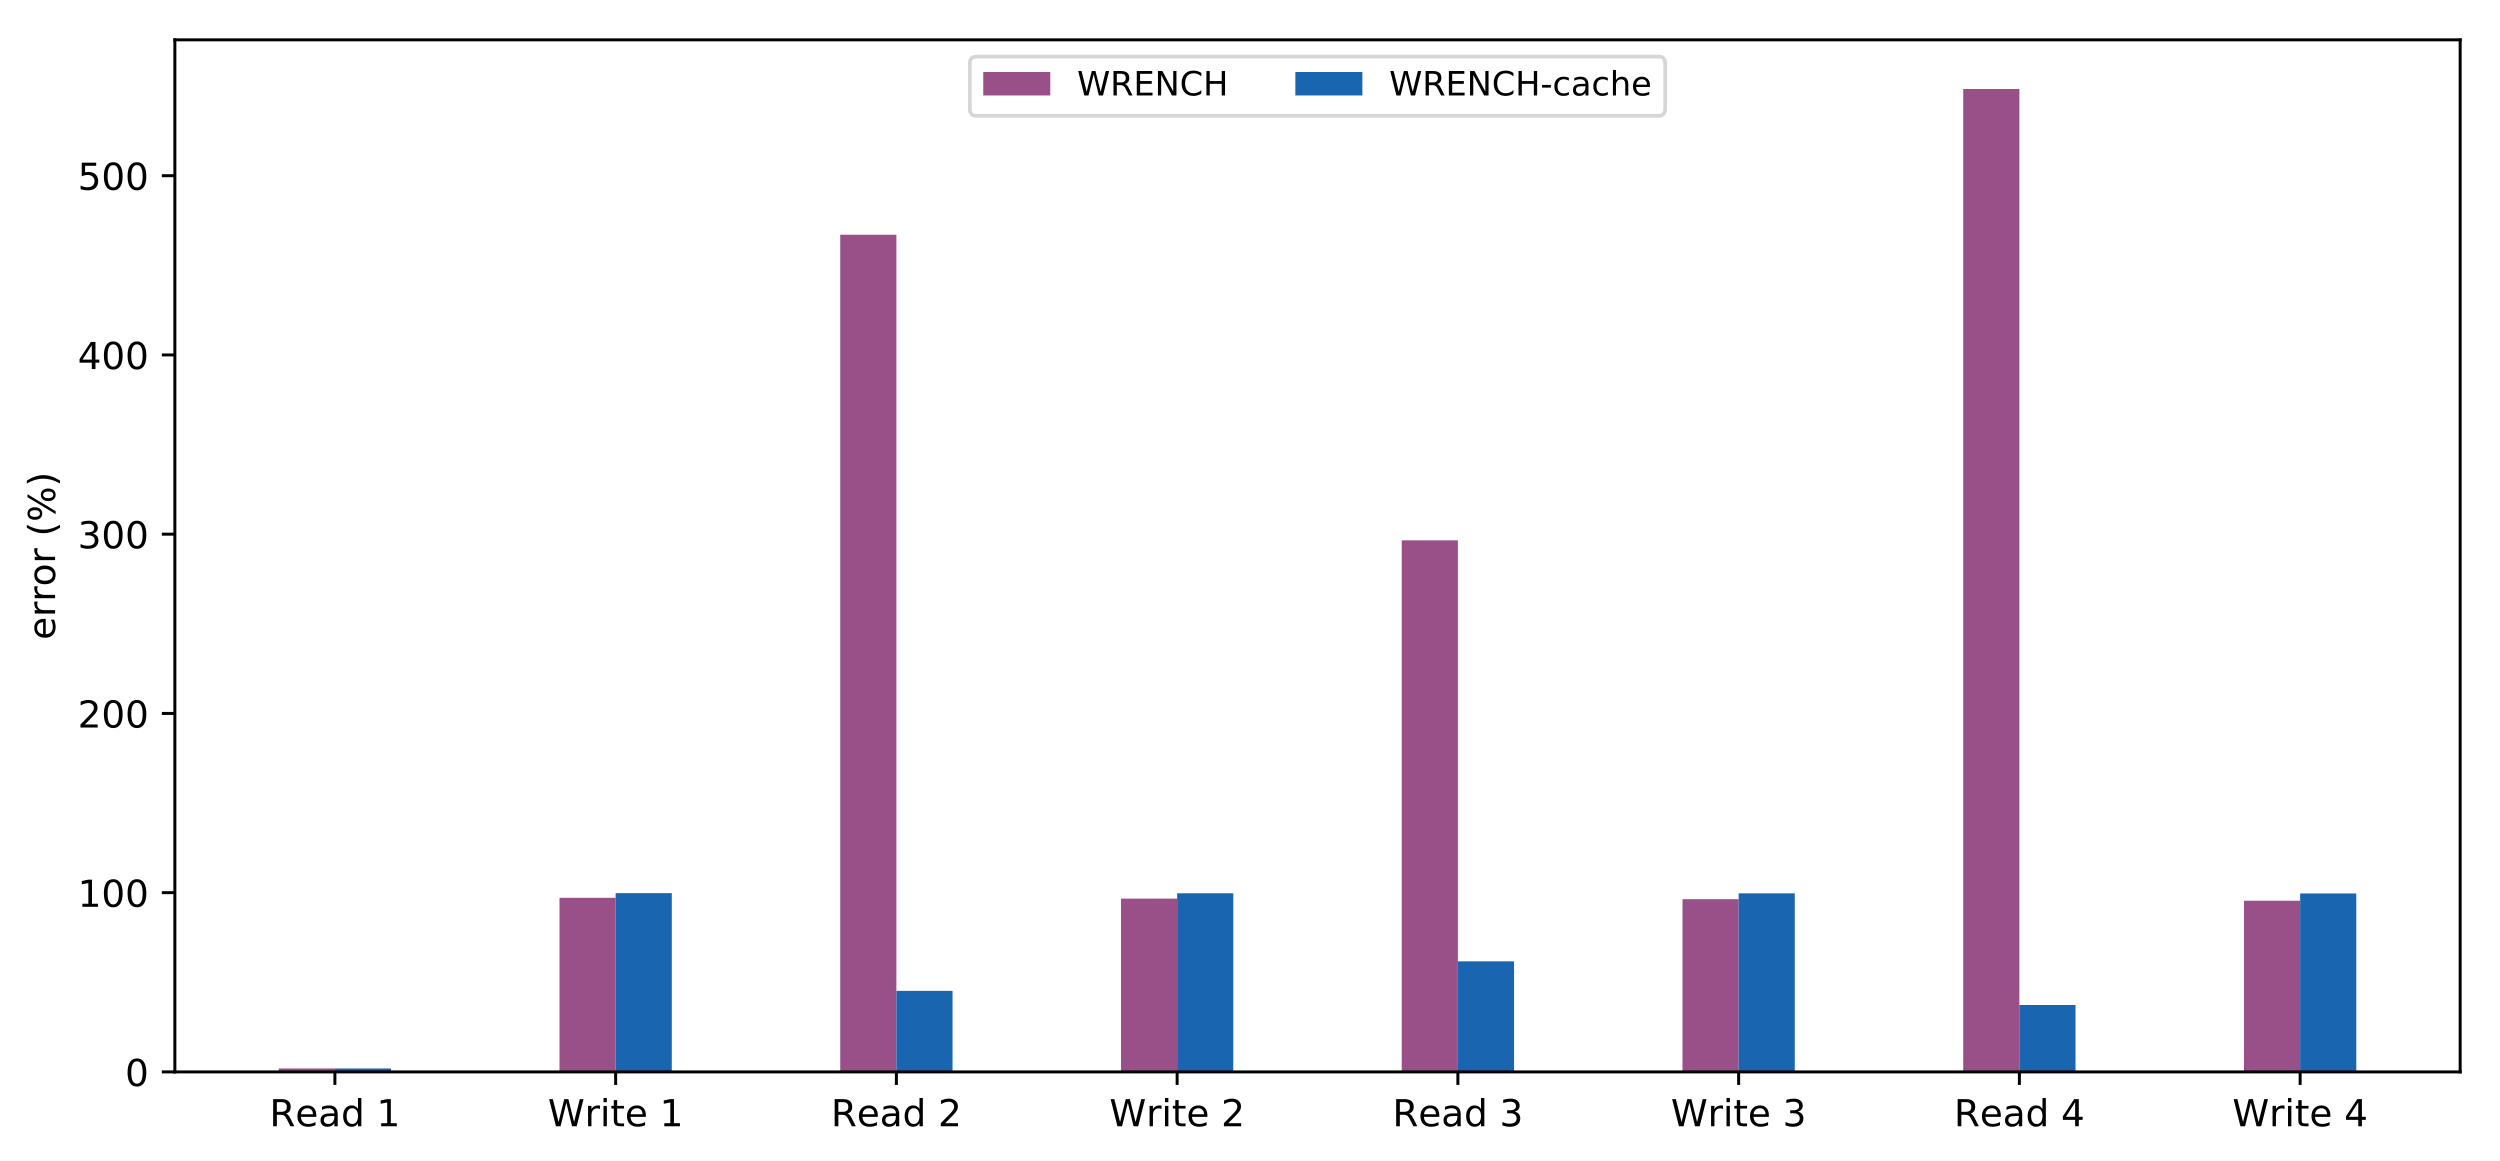
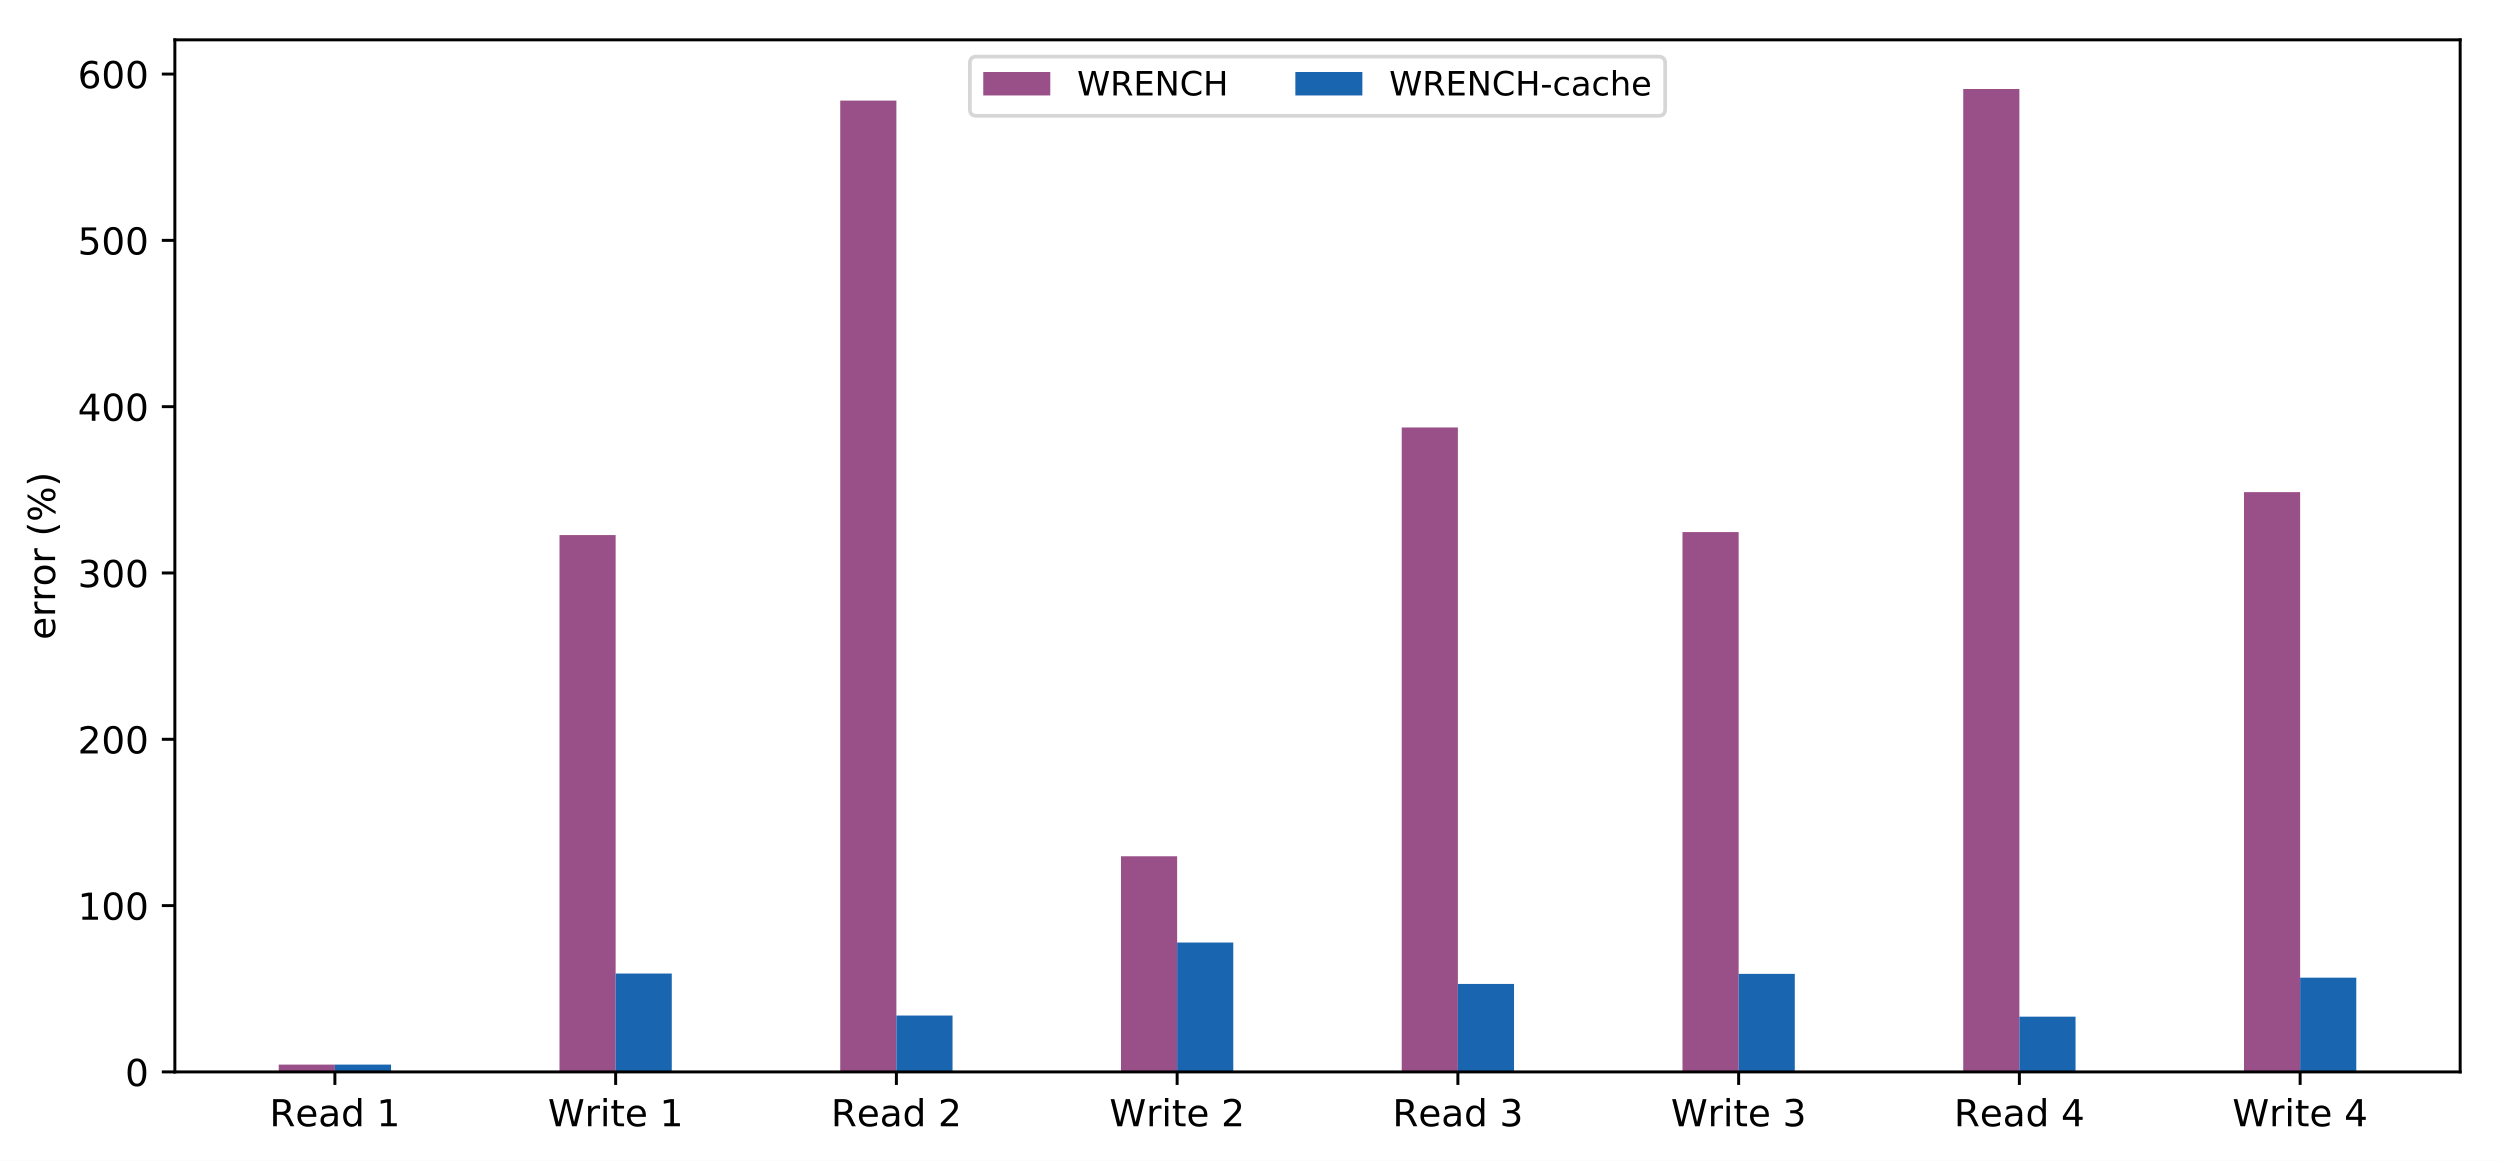
<svg xmlns="http://www.w3.org/2000/svg" xmlns:xlink="http://www.w3.org/1999/xlink" height="311.778pt" version="1.1" viewBox="0 0 671.466 311.778" width="671.466pt">
  <defs>
    <style type="text/css">
*{stroke-linecap:butt;stroke-linejoin:round;}
  </style>
  </defs>
  <g id="figure_1">
    <g id="patch_1">
      <path d="M 0 311.778  L 671.466 311.778  L 671.466 0  L 0 0  z " style="fill:#ffffff;" />
    </g>
    <g id="axes_1">
      <g id="patch_2">
        <path d="M 46.966 287.9  L 660.766 287.9  L 660.766 10.7  L 46.966 10.7  z " style="fill:#ffffff;" />
      </g>
      <g id="patch_3">
-         <path clip-path="url(#pac0f9c85ea)" d="M 74.866 287.9  L 89.947 287.9  L 89.947 286.974  L 74.866 286.974  z " style="fill:#994f88;" />
+         <path clip-path="url(#p1fbcb87845)" d="M 74.866 287.9  L 89.947 287.9  L 89.947 285.944  L 74.866 285.944  z " style="fill:#994f88;" />
      </g>
      <g id="patch_4">
-         <path clip-path="url(#pac0f9c85ea)" d="M 150.271 287.9  L 165.352 287.9  L 165.352 241.14  L 150.271 241.14  z " style="fill:#994f88;" />
+         <path clip-path="url(#p1fbcb87845)" d="M 150.271 287.9  L 165.352 287.9  L 165.352 143.708  L 150.271 143.708  z " style="fill:#994f88;" />
      </g>
      <g id="patch_5">
-         <path clip-path="url(#pac0f9c85ea)" d="M 225.676 287.9  L 240.758 287.9  L 240.758 63.04  L 225.676 63.04  z " style="fill:#994f88;" />
+         <path clip-path="url(#p1fbcb87845)" d="M 225.676 287.9  L 240.758 287.9  L 240.758 27.029  L 225.676 27.029  z " style="fill:#994f88;" />
      </g>
      <g id="patch_6">
-         <path clip-path="url(#pac0f9c85ea)" d="M 301.082 287.9  L 316.163 287.9  L 316.163 241.349  L 301.082 241.349  z " style="fill:#994f88;" />
+         <path clip-path="url(#p1fbcb87845)" d="M 301.082 287.9  L 316.163 287.9  L 316.163 229.981  L 301.082 229.981  z " style="fill:#994f88;" />
      </g>
      <g id="patch_7">
-         <path clip-path="url(#pac0f9c85ea)" d="M 376.487 287.9  L 391.568 287.9  L 391.568 145.125  L 376.487 145.125  z " style="fill:#994f88;" />
+         <path clip-path="url(#p1fbcb87845)" d="M 376.487 287.9  L 391.568 287.9  L 391.568 114.814  L 376.487 114.814  z " style="fill:#994f88;" />
      </g>
      <g id="patch_8">
-         <path clip-path="url(#pac0f9c85ea)" d="M 451.893 287.9  L 466.974 287.9  L 466.974 241.519  L 451.893 241.519  z " style="fill:#994f88;" />
+         <path clip-path="url(#p1fbcb87845)" d="M 451.893 287.9  L 466.974 287.9  L 466.974 142.902  L 451.893 142.902  z " style="fill:#994f88;" />
      </g>
      <g id="patch_9">
-         <path clip-path="url(#pac0f9c85ea)" d="M 527.298 287.9  L 542.379 287.9  L 542.379 23.9  L 527.298 23.9  z " style="fill:#994f88;" />
+         <path clip-path="url(#p1fbcb87845)" d="M 527.298 287.9  L 542.379 287.9  L 542.379 23.9  L 527.298 23.9  z " style="fill:#994f88;" />
      </g>
      <g id="patch_10">
-         <path clip-path="url(#pac0f9c85ea)" d="M 602.703 287.9  L 617.785 287.9  L 617.785 241.928  L 602.703 241.928  z " style="fill:#994f88;" />
+         <path clip-path="url(#p1fbcb87845)" d="M 602.703 287.9  L 617.785 287.9  L 617.785 132.181  L 602.703 132.181  z " style="fill:#994f88;" />
      </g>
      <g id="patch_11">
-         <path clip-path="url(#pac0f9c85ea)" d="M 89.947 287.9  L 105.028 287.9  L 105.028 286.974  L 89.947 286.974  z " style="fill:#1965b0;" />
+         <path clip-path="url(#p1fbcb87845)" d="M 89.947 287.9  L 105.028 287.9  L 105.028 285.944  L 89.947 285.944  z " style="fill:#1965b0;" />
      </g>
      <g id="patch_12">
-         <path clip-path="url(#pac0f9c85ea)" d="M 165.352 287.9  L 180.433 287.9  L 180.433 239.891  L 165.352 239.891  z " style="fill:#1965b0;" />
+         <path clip-path="url(#p1fbcb87845)" d="M 165.352 287.9  L 180.433 287.9  L 180.433 261.482  L 165.352 261.482  z " style="fill:#1965b0;" />
      </g>
      <g id="patch_13">
-         <path clip-path="url(#pac0f9c85ea)" d="M 240.758 287.9  L 255.839 287.9  L 255.839 266.139  L 240.758 266.139  z " style="fill:#1965b0;" />
+         <path clip-path="url(#p1fbcb87845)" d="M 240.758 287.9  L 255.839 287.9  L 255.839 272.757  L 240.758 272.757  z " style="fill:#1965b0;" />
      </g>
      <g id="patch_14">
-         <path clip-path="url(#pac0f9c85ea)" d="M 316.163 287.9  L 331.244 287.9  L 331.244 239.911  L 316.163 239.911  z " style="fill:#1965b0;" />
+         <path clip-path="url(#p1fbcb87845)" d="M 316.163 287.9  L 331.244 287.9  L 331.244 253.145  L 316.163 253.145  z " style="fill:#1965b0;" />
      </g>
      <g id="patch_15">
-         <path clip-path="url(#pac0f9c85ea)" d="M 391.568 287.9  L 406.649 287.9  L 406.649 258.206  L 391.568 258.206  z " style="fill:#1965b0;" />
+         <path clip-path="url(#p1fbcb87845)" d="M 391.568 287.9  L 406.649 287.9  L 406.649 264.274  L 391.568 264.274  z " style="fill:#1965b0;" />
      </g>
      <g id="patch_16">
-         <path clip-path="url(#pac0f9c85ea)" d="M 466.974 287.9  L 482.055 287.9  L 482.055 239.928  L 466.974 239.928  z " style="fill:#1965b0;" />
+         <path clip-path="url(#p1fbcb87845)" d="M 466.974 287.9  L 482.055 287.9  L 482.055 261.56  L 466.974 261.56  z " style="fill:#1965b0;" />
      </g>
      <g id="patch_17">
-         <path clip-path="url(#pac0f9c85ea)" d="M 542.379 287.9  L 557.46 287.9  L 557.46 269.921  L 542.379 269.921  z " style="fill:#1965b0;" />
+         <path clip-path="url(#p1fbcb87845)" d="M 542.379 287.9  L 557.46 287.9  L 557.46 273.06  L 542.379 273.06  z " style="fill:#1965b0;" />
      </g>
      <g id="patch_18">
-         <path clip-path="url(#pac0f9c85ea)" d="M 617.785 287.9  L 632.866 287.9  L 632.866 239.967  L 617.785 239.967  z " style="fill:#1965b0;" />
+         <path clip-path="url(#p1fbcb87845)" d="M 617.785 287.9  L 632.866 287.9  L 632.866 262.596  L 617.785 262.596  z " style="fill:#1965b0;" />
      </g>
      <g id="matplotlib.axis_1">
        <g id="xtick_1">
          <g id="line2d_1">
            <defs>
-               <path d="M 0 0  L 0 3.5  " id="m061231c001" style="stroke:#000000;stroke-width:0.8;" />
-             </defs>
-             <g>
-               <use style="stroke:#000000;stroke-width:0.8;" x="89.947" xlink:href="#m061231c001" y="287.9" />
+               <path d="M 0 0  L 0 3.5  " id="m8507288b8e" style="stroke:#000000;stroke-width:0.8;" />
+             </defs>
+             <g>
+               <use style="stroke:#000000;stroke-width:0.8;" x="89.947" xlink:href="#m8507288b8e" y="287.9" />
            </g>
          </g>
          <g id="text_1">
            <defs>
              <path d="M 44.391 34.188  Q 47.562 33.109 50.562 29.594  Q 53.562 26.078 56.594 19.922  L 66.609 0  L 56 0  L 46.688 18.703  Q 43.062 26.031 39.672 28.422  Q 36.281 30.812 30.422 30.812  L 19.672 30.812  L 19.672 0  L 9.812 0  L 9.812 72.906  L 32.078 72.906  Q 44.578 72.906 50.734 67.672  Q 56.891 62.453 56.891 51.906  Q 56.891 45.016 53.688 40.469  Q 50.484 35.938 44.391 34.188  z M 19.672 64.797  L 19.672 38.922  L 32.078 38.922  Q 39.203 38.922 42.844 42.219  Q 46.484 45.516 46.484 51.906  Q 46.484 58.297 42.844 61.547  Q 39.203 64.797 32.078 64.797  z " id="DejaVuSans-82" />
              <path d="M 56.203 29.594  L 56.203 25.203  L 14.891 25.203  Q 15.484 15.922 20.484 11.062  Q 25.484 6.203 34.422 6.203  Q 39.594 6.203 44.453 7.469  Q 49.312 8.734 54.109 11.281  L 54.109 2.781  Q 49.266 0.734 44.188 -0.344  Q 39.109 -1.422 33.891 -1.422  Q 20.797 -1.422 13.156 6.188  Q 5.516 13.812 5.516 26.812  Q 5.516 40.234 12.766 48.109  Q 20.016 56 32.328 56  Q 43.359 56 49.781 48.891  Q 56.203 41.797 56.203 29.594  z M 47.219 32.234  Q 47.125 39.594 43.094 43.984  Q 39.062 48.391 32.422 48.391  Q 24.906 48.391 20.391 44.141  Q 15.875 39.891 15.188 32.172  z " id="DejaVuSans-101" />
              <path d="M 34.281 27.484  Q 23.391 27.484 19.188 25  Q 14.984 22.516 14.984 16.5  Q 14.984 11.719 18.141 8.906  Q 21.297 6.109 26.703 6.109  Q 34.188 6.109 38.703 11.406  Q 43.219 16.703 43.219 25.484  L 43.219 27.484  z M 52.203 31.203  L 52.203 0  L 43.219 0  L 43.219 8.297  Q 40.141 3.328 35.547 0.953  Q 30.953 -1.422 24.312 -1.422  Q 15.922 -1.422 10.953 3.297  Q 6 8.016 6 15.922  Q 6 25.141 12.172 29.828  Q 18.359 34.516 30.609 34.516  L 43.219 34.516  L 43.219 35.406  Q 43.219 41.609 39.141 45  Q 35.062 48.391 27.688 48.391  Q 23 48.391 18.547 47.266  Q 14.109 46.141 10.016 43.891  L 10.016 52.203  Q 14.938 54.109 19.578 55.047  Q 24.219 56 28.609 56  Q 40.484 56 46.344 49.844  Q 52.203 43.703 52.203 31.203  z " id="DejaVuSans-97" />
              <path d="M 45.406 46.391  L 45.406 75.984  L 54.391 75.984  L 54.391 0  L 45.406 0  L 45.406 8.203  Q 42.578 3.328 38.25 0.953  Q 33.938 -1.422 27.875 -1.422  Q 17.969 -1.422 11.734 6.484  Q 5.516 14.406 5.516 27.297  Q 5.516 40.188 11.734 48.094  Q 17.969 56 27.875 56  Q 33.938 56 38.25 53.625  Q 42.578 51.266 45.406 46.391  z M 14.797 27.297  Q 14.797 17.391 18.875 11.75  Q 22.953 6.109 30.078 6.109  Q 37.203 6.109 41.297 11.75  Q 45.406 17.391 45.406 27.297  Q 45.406 37.203 41.297 42.844  Q 37.203 48.484 30.078 48.484  Q 22.953 48.484 18.875 42.844  Q 14.797 37.203 14.797 27.297  z " id="DejaVuSans-100" />
              <path id="DejaVuSans-32" />
              <path d="M 12.406 8.297  L 28.516 8.297  L 28.516 63.922  L 10.984 60.406  L 10.984 69.391  L 28.422 72.906  L 38.281 72.906  L 38.281 8.297  L 54.391 8.297  L 54.391 0  L 12.406 0  z " id="DejaVuSans-49" />
            </defs>
            <g transform="translate(72.39046 302.4984)scale(0.1 -0.1)">
              <use xlink:href="#DejaVuSans-82" />
              <use x="69.42" xlink:href="#DejaVuSans-101" />
              <use x="130.943" xlink:href="#DejaVuSans-97" />
              <use x="192.223" xlink:href="#DejaVuSans-100" />
              <use x="255.699" xlink:href="#DejaVuSans-32" />
              <use x="287.486" xlink:href="#DejaVuSans-49" />
            </g>
          </g>
        </g>
        <g id="xtick_2">
          <g id="line2d_2">
            <g>
-               <use style="stroke:#000000;stroke-width:0.8;" x="165.352" xlink:href="#m061231c001" y="287.9" />
+               <use style="stroke:#000000;stroke-width:0.8;" x="165.352" xlink:href="#m8507288b8e" y="287.9" />
            </g>
          </g>
          <g id="text_2">
            <defs>
              <path d="M 3.328 72.906  L 13.281 72.906  L 28.609 11.281  L 43.891 72.906  L 54.984 72.906  L 70.312 11.281  L 85.594 72.906  L 95.609 72.906  L 77.297 0  L 64.891 0  L 49.516 63.281  L 33.984 0  L 21.578 0  z " id="DejaVuSans-87" />
              <path d="M 41.109 46.297  Q 39.594 47.172 37.812 47.578  Q 36.031 48 33.891 48  Q 26.266 48 22.188 43.047  Q 18.109 38.094 18.109 28.812  L 18.109 0  L 9.078 0  L 9.078 54.688  L 18.109 54.688  L 18.109 46.188  Q 20.953 51.172 25.484 53.578  Q 30.031 56 36.531 56  Q 37.453 56 38.578 55.875  Q 39.703 55.766 41.062 55.516  z " id="DejaVuSans-114" />
              <path d="M 9.422 54.688  L 18.406 54.688  L 18.406 0  L 9.422 0  z M 9.422 75.984  L 18.406 75.984  L 18.406 64.594  L 9.422 64.594  z " id="DejaVuSans-105" />
              <path d="M 18.312 70.219  L 18.312 54.688  L 36.812 54.688  L 36.812 47.703  L 18.312 47.703  L 18.312 18.016  Q 18.312 11.328 20.141 9.422  Q 21.969 7.516 27.594 7.516  L 36.812 7.516  L 36.812 0  L 27.594 0  Q 17.188 0 13.234 3.875  Q 9.281 7.766 9.281 18.016  L 9.281 47.703  L 2.688 47.703  L 2.688 54.688  L 9.281 54.688  L 9.281 70.219  z " id="DejaVuSans-116" />
            </defs>
            <g transform="translate(147.1599 302.4984)scale(0.1 -0.1)">
              <use xlink:href="#DejaVuSans-87" />
              <use x="98.814" xlink:href="#DejaVuSans-114" />
              <use x="139.928" xlink:href="#DejaVuSans-105" />
              <use x="167.711" xlink:href="#DejaVuSans-116" />
              <use x="206.92" xlink:href="#DejaVuSans-101" />
              <use x="268.443" xlink:href="#DejaVuSans-32" />
              <use x="300.23" xlink:href="#DejaVuSans-49" />
            </g>
          </g>
        </g>
        <g id="xtick_3">
          <g id="line2d_3">
            <g>
-               <use style="stroke:#000000;stroke-width:0.8;" x="240.758" xlink:href="#m061231c001" y="287.9" />
+               <use style="stroke:#000000;stroke-width:0.8;" x="240.758" xlink:href="#m8507288b8e" y="287.9" />
            </g>
          </g>
          <g id="text_3">
            <defs>
              <path d="M 19.188 8.297  L 53.609 8.297  L 53.609 0  L 7.328 0  L 7.328 8.297  Q 12.938 14.109 22.625 23.891  Q 32.328 33.688 34.812 36.531  Q 39.547 41.844 41.422 45.531  Q 43.312 49.219 43.312 52.781  Q 43.312 58.594 39.234 62.25  Q 35.156 65.922 28.609 65.922  Q 23.969 65.922 18.812 64.312  Q 13.672 62.703 7.812 59.422  L 7.812 69.391  Q 13.766 71.781 18.938 73  Q 24.125 74.219 28.422 74.219  Q 39.75 74.219 46.484 68.547  Q 53.219 62.891 53.219 53.422  Q 53.219 48.922 51.531 44.891  Q 49.859 40.875 45.406 35.406  Q 44.188 33.984 37.641 27.219  Q 31.109 20.453 19.188 8.297  z " id="DejaVuSans-50" />
            </defs>
            <g transform="translate(223.2013 302.4984)scale(0.1 -0.1)">
              <use xlink:href="#DejaVuSans-82" />
              <use x="69.42" xlink:href="#DejaVuSans-101" />
              <use x="130.943" xlink:href="#DejaVuSans-97" />
              <use x="192.223" xlink:href="#DejaVuSans-100" />
              <use x="255.699" xlink:href="#DejaVuSans-32" />
              <use x="287.486" xlink:href="#DejaVuSans-50" />
            </g>
          </g>
        </g>
        <g id="xtick_4">
          <g id="line2d_4">
            <g>
-               <use style="stroke:#000000;stroke-width:0.8;" x="316.163" xlink:href="#m061231c001" y="287.9" />
+               <use style="stroke:#000000;stroke-width:0.8;" x="316.163" xlink:href="#m8507288b8e" y="287.9" />
            </g>
          </g>
          <g id="text_4">
            <g transform="translate(297.9707 302.4984)scale(0.1 -0.1)">
              <use xlink:href="#DejaVuSans-87" />
              <use x="98.814" xlink:href="#DejaVuSans-114" />
              <use x="139.928" xlink:href="#DejaVuSans-105" />
              <use x="167.711" xlink:href="#DejaVuSans-116" />
              <use x="206.92" xlink:href="#DejaVuSans-101" />
              <use x="268.443" xlink:href="#DejaVuSans-32" />
              <use x="300.23" xlink:href="#DejaVuSans-50" />
            </g>
          </g>
        </g>
        <g id="xtick_5">
          <g id="line2d_5">
            <g>
-               <use style="stroke:#000000;stroke-width:0.8;" x="391.568" xlink:href="#m061231c001" y="287.9" />
+               <use style="stroke:#000000;stroke-width:0.8;" x="391.568" xlink:href="#m8507288b8e" y="287.9" />
            </g>
          </g>
          <g id="text_5">
            <defs>
              <path d="M 40.578 39.312  Q 47.656 37.797 51.625 33  Q 55.609 28.219 55.609 21.188  Q 55.609 10.406 48.188 4.484  Q 40.766 -1.422 27.094 -1.422  Q 22.516 -1.422 17.656 -0.516  Q 12.797 0.391 7.625 2.203  L 7.625 11.719  Q 11.719 9.328 16.594 8.109  Q 21.484 6.891 26.812 6.891  Q 36.078 6.891 40.938 10.547  Q 45.797 14.203 45.797 21.188  Q 45.797 27.641 41.281 31.266  Q 36.766 34.906 28.719 34.906  L 20.219 34.906  L 20.219 43.016  L 29.109 43.016  Q 36.375 43.016 40.234 45.922  Q 44.094 48.828 44.094 54.297  Q 44.094 59.906 40.109 62.906  Q 36.141 65.922 28.719 65.922  Q 24.656 65.922 20.016 65.031  Q 15.375 64.156 9.812 62.312  L 9.812 71.094  Q 15.438 72.656 20.344 73.438  Q 25.25 74.219 29.594 74.219  Q 40.828 74.219 47.359 69.109  Q 53.906 64.016 53.906 55.328  Q 53.906 49.266 50.438 45.094  Q 46.969 40.922 40.578 39.312  z " id="DejaVuSans-51" />
            </defs>
            <g transform="translate(374.0121 302.4984)scale(0.1 -0.1)">
              <use xlink:href="#DejaVuSans-82" />
              <use x="69.42" xlink:href="#DejaVuSans-101" />
              <use x="130.943" xlink:href="#DejaVuSans-97" />
              <use x="192.223" xlink:href="#DejaVuSans-100" />
              <use x="255.699" xlink:href="#DejaVuSans-32" />
              <use x="287.486" xlink:href="#DejaVuSans-51" />
            </g>
          </g>
        </g>
        <g id="xtick_6">
          <g id="line2d_6">
            <g>
-               <use style="stroke:#000000;stroke-width:0.8;" x="466.974" xlink:href="#m061231c001" y="287.9" />
+               <use style="stroke:#000000;stroke-width:0.8;" x="466.974" xlink:href="#m8507288b8e" y="287.9" />
            </g>
          </g>
          <g id="text_6">
            <g transform="translate(448.7815 302.4984)scale(0.1 -0.1)">
              <use xlink:href="#DejaVuSans-87" />
              <use x="98.814" xlink:href="#DejaVuSans-114" />
              <use x="139.928" xlink:href="#DejaVuSans-105" />
              <use x="167.711" xlink:href="#DejaVuSans-116" />
              <use x="206.92" xlink:href="#DejaVuSans-101" />
              <use x="268.443" xlink:href="#DejaVuSans-32" />
              <use x="300.23" xlink:href="#DejaVuSans-51" />
            </g>
          </g>
        </g>
        <g id="xtick_7">
          <g id="line2d_7">
            <g>
-               <use style="stroke:#000000;stroke-width:0.8;" x="542.379" xlink:href="#m061231c001" y="287.9" />
+               <use style="stroke:#000000;stroke-width:0.8;" x="542.379" xlink:href="#m8507288b8e" y="287.9" />
            </g>
          </g>
          <g id="text_7">
            <defs>
              <path d="M 37.797 64.312  L 12.891 25.391  L 37.797 25.391  z M 35.203 72.906  L 47.609 72.906  L 47.609 25.391  L 58.016 25.391  L 58.016 17.188  L 47.609 17.188  L 47.609 0  L 37.797 0  L 37.797 17.188  L 4.891 17.188  L 4.891 26.703  z " id="DejaVuSans-52" />
            </defs>
            <g transform="translate(524.8229 302.4984)scale(0.1 -0.1)">
              <use xlink:href="#DejaVuSans-82" />
              <use x="69.42" xlink:href="#DejaVuSans-101" />
              <use x="130.943" xlink:href="#DejaVuSans-97" />
              <use x="192.223" xlink:href="#DejaVuSans-100" />
              <use x="255.699" xlink:href="#DejaVuSans-32" />
              <use x="287.486" xlink:href="#DejaVuSans-52" />
            </g>
          </g>
        </g>
        <g id="xtick_8">
          <g id="line2d_8">
            <g>
-               <use style="stroke:#000000;stroke-width:0.8;" x="617.785" xlink:href="#m061231c001" y="287.9" />
+               <use style="stroke:#000000;stroke-width:0.8;" x="617.785" xlink:href="#m8507288b8e" y="287.9" />
            </g>
          </g>
          <g id="text_8">
            <g transform="translate(599.5924 302.4984)scale(0.1 -0.1)">
              <use xlink:href="#DejaVuSans-87" />
              <use x="98.814" xlink:href="#DejaVuSans-114" />
              <use x="139.928" xlink:href="#DejaVuSans-105" />
              <use x="167.711" xlink:href="#DejaVuSans-116" />
              <use x="206.92" xlink:href="#DejaVuSans-101" />
              <use x="268.443" xlink:href="#DejaVuSans-32" />
              <use x="300.23" xlink:href="#DejaVuSans-52" />
            </g>
          </g>
        </g>
      </g>
      <g id="matplotlib.axis_2">
        <g id="ytick_1">
          <g id="line2d_9">
            <defs>
-               <path d="M 0 0  L -3.5 0  " id="m196ac8aaf2" style="stroke:#000000;stroke-width:0.8;" />
-             </defs>
-             <g>
-               <use style="stroke:#000000;stroke-width:0.8;" x="46.966" xlink:href="#m196ac8aaf2" y="287.9" />
+               <path d="M 0 0  L -3.5 0  " id="m05fcd6bb6a" style="stroke:#000000;stroke-width:0.8;" />
+             </defs>
+             <g>
+               <use style="stroke:#000000;stroke-width:0.8;" x="46.966" xlink:href="#m05fcd6bb6a" y="287.9" />
            </g>
          </g>
          <g id="text_9">
            <defs>
              <path d="M 31.781 66.406  Q 24.172 66.406 20.328 58.906  Q 16.5 51.422 16.5 36.375  Q 16.5 21.391 20.328 13.891  Q 24.172 6.391 31.781 6.391  Q 39.453 6.391 43.281 13.891  Q 47.125 21.391 47.125 36.375  Q 47.125 51.422 43.281 58.906  Q 39.453 66.406 31.781 66.406  z M 31.781 74.219  Q 44.047 74.219 50.516 64.516  Q 56.984 54.828 56.984 36.375  Q 56.984 17.969 50.516 8.266  Q 44.047 -1.422 31.781 -1.422  Q 19.531 -1.422 13.062 8.266  Q 6.594 17.969 6.594 36.375  Q 6.594 54.828 13.062 64.516  Q 19.531 74.219 31.781 74.219  z " id="DejaVuSans-48" />
            </defs>
            <g transform="translate(33.60312 291.6992)scale(0.1 -0.1)">
              <use xlink:href="#DejaVuSans-48" />
            </g>
          </g>
        </g>
        <g id="ytick_2">
          <g id="line2d_10">
            <g>
-               <use style="stroke:#000000;stroke-width:0.8;" x="46.966" xlink:href="#m196ac8aaf2" y="239.757" />
+               <use style="stroke:#000000;stroke-width:0.8;" x="46.966" xlink:href="#m05fcd6bb6a" y="243.232" />
            </g>
          </g>
          <g id="text_10">
-             <g transform="translate(20.87813 243.5565)scale(0.1 -0.1)">
+             <g transform="translate(20.87813 247.0311)scale(0.1 -0.1)">
              <use xlink:href="#DejaVuSans-49" />
              <use x="63.623" xlink:href="#DejaVuSans-48" />
              <use x="127.246" xlink:href="#DejaVuSans-48" />
            </g>
          </g>
        </g>
        <g id="ytick_3">
          <g id="line2d_11">
            <g>
-               <use style="stroke:#000000;stroke-width:0.8;" x="46.966" xlink:href="#m196ac8aaf2" y="191.615" />
+               <use style="stroke:#000000;stroke-width:0.8;" x="46.966" xlink:href="#m05fcd6bb6a" y="198.564" />
            </g>
          </g>
          <g id="text_11">
-             <g transform="translate(20.87813 195.4138)scale(0.1 -0.1)">
+             <g transform="translate(20.87813 202.3629)scale(0.1 -0.1)">
              <use xlink:href="#DejaVuSans-50" />
              <use x="63.623" xlink:href="#DejaVuSans-48" />
              <use x="127.246" xlink:href="#DejaVuSans-48" />
            </g>
          </g>
        </g>
        <g id="ytick_4">
          <g id="line2d_12">
            <g>
-               <use style="stroke:#000000;stroke-width:0.8;" x="46.966" xlink:href="#m196ac8aaf2" y="143.472" />
+               <use style="stroke:#000000;stroke-width:0.8;" x="46.966" xlink:href="#m05fcd6bb6a" y="153.896" />
            </g>
          </g>
          <g id="text_12">
-             <g transform="translate(20.87813 147.2712)scale(0.1 -0.1)">
+             <g transform="translate(20.87813 157.6948)scale(0.1 -0.1)">
              <use xlink:href="#DejaVuSans-51" />
              <use x="63.623" xlink:href="#DejaVuSans-48" />
              <use x="127.246" xlink:href="#DejaVuSans-48" />
            </g>
          </g>
        </g>
        <g id="ytick_5">
          <g id="line2d_13">
            <g>
-               <use style="stroke:#000000;stroke-width:0.8;" x="46.966" xlink:href="#m196ac8aaf2" y="95.329" />
+               <use style="stroke:#000000;stroke-width:0.8;" x="46.966" xlink:href="#m05fcd6bb6a" y="109.227" />
            </g>
          </g>
          <g id="text_13">
-             <g transform="translate(20.87813 99.12846)scale(0.1 -0.1)">
+             <g transform="translate(20.87813 113.0266)scale(0.1 -0.1)">
              <use xlink:href="#DejaVuSans-52" />
              <use x="63.623" xlink:href="#DejaVuSans-48" />
              <use x="127.246" xlink:href="#DejaVuSans-48" />
            </g>
          </g>
        </g>
        <g id="ytick_6">
          <g id="line2d_14">
            <g>
-               <use style="stroke:#000000;stroke-width:0.8;" x="46.966" xlink:href="#m196ac8aaf2" y="47.187" />
+               <use style="stroke:#000000;stroke-width:0.8;" x="46.966" xlink:href="#m05fcd6bb6a" y="64.559" />
            </g>
          </g>
          <g id="text_14">
            <defs>
              <path d="M 10.797 72.906  L 49.516 72.906  L 49.516 64.594  L 19.828 64.594  L 19.828 46.734  Q 21.969 47.469 24.109 47.828  Q 26.266 48.188 28.422 48.188  Q 40.625 48.188 47.75 41.5  Q 54.891 34.812 54.891 23.391  Q 54.891 11.625 47.562 5.094  Q 40.234 -1.422 26.906 -1.422  Q 22.312 -1.422 17.547 -0.641  Q 12.797 0.141 7.719 1.703  L 7.719 11.625  Q 12.109 9.234 16.797 8.062  Q 21.484 6.891 26.703 6.891  Q 35.156 6.891 40.078 11.328  Q 45.016 15.766 45.016 23.391  Q 45.016 31 40.078 35.438  Q 35.156 39.891 26.703 39.891  Q 22.75 39.891 18.812 39.016  Q 14.891 38.141 10.797 36.281  z " id="DejaVuSans-53" />
            </defs>
-             <g transform="translate(20.87813 50.98577)scale(0.1 -0.1)">
+             <g transform="translate(20.87813 68.35844)scale(0.1 -0.1)">
              <use xlink:href="#DejaVuSans-53" />
              <use x="63.623" xlink:href="#DejaVuSans-48" />
              <use x="127.246" xlink:href="#DejaVuSans-48" />
            </g>
          </g>
        </g>
-         <g id="text_15">
+         <g id="ytick_7">
+           <g id="line2d_15">
+             <g>
+               <use style="stroke:#000000;stroke-width:0.8;" x="46.966" xlink:href="#m05fcd6bb6a" y="19.891" />
+             </g>
+           </g>
+           <g id="text_15">
+             <defs>
+               <path d="M 33.016 40.375  Q 26.375 40.375 22.484 35.828  Q 18.609 31.297 18.609 23.391  Q 18.609 15.531 22.484 10.953  Q 26.375 6.391 33.016 6.391  Q 39.656 6.391 43.531 10.953  Q 47.406 15.531 47.406 23.391  Q 47.406 31.297 43.531 35.828  Q 39.656 40.375 33.016 40.375  z M 52.594 71.297  L 52.594 62.312  Q 48.875 64.062 45.094 64.984  Q 41.312 65.922 37.594 65.922  Q 27.828 65.922 22.672 59.328  Q 17.531 52.734 16.797 39.406  Q 19.672 43.656 24.016 45.922  Q 28.375 48.188 33.594 48.188  Q 44.578 48.188 50.953 41.516  Q 57.328 34.859 57.328 23.391  Q 57.328 12.156 50.688 5.359  Q 44.047 -1.422 33.016 -1.422  Q 20.359 -1.422 13.672 8.266  Q 6.984 17.969 6.984 36.375  Q 6.984 53.656 15.188 63.938  Q 23.391 74.219 37.203 74.219  Q 40.922 74.219 44.703 73.484  Q 48.484 72.75 52.594 71.297  z " id="DejaVuSans-54" />
+             </defs>
+             <g transform="translate(20.87813 23.69028)scale(0.1 -0.1)">
+               <use xlink:href="#DejaVuSans-54" />
+               <use x="63.623" xlink:href="#DejaVuSans-48" />
+               <use x="127.246" xlink:href="#DejaVuSans-48" />
+             </g>
+           </g>
+         </g>
+         <g id="text_16">
          <defs>
            <path d="M 30.609 48.391  Q 23.391 48.391 19.188 42.75  Q 14.984 37.109 14.984 27.297  Q 14.984 17.484 19.156 11.844  Q 23.344 6.203 30.609 6.203  Q 37.797 6.203 41.984 11.859  Q 46.188 17.531 46.188 27.297  Q 46.188 37.016 41.984 42.703  Q 37.797 48.391 30.609 48.391  z M 30.609 56  Q 42.328 56 49.016 48.375  Q 55.719 40.766 55.719 27.297  Q 55.719 13.875 49.016 6.219  Q 42.328 -1.422 30.609 -1.422  Q 18.844 -1.422 12.172 6.219  Q 5.516 13.875 5.516 27.297  Q 5.516 40.766 12.172 48.375  Q 18.844 56 30.609 56  z " id="DejaVuSans-111" />
            <path d="M 31 75.875  Q 24.469 64.656 21.281 53.656  Q 18.109 42.672 18.109 31.391  Q 18.109 20.125 21.312 9.062  Q 24.516 -2 31 -13.188  L 23.188 -13.188  Q 15.875 -1.703 12.234 9.375  Q 8.594 20.453 8.594 31.391  Q 8.594 42.281 12.203 53.312  Q 15.828 64.359 23.188 75.875  z " id="DejaVuSans-40" />
            <path d="M 72.703 32.078  Q 68.453 32.078 66.031 28.469  Q 63.625 24.859 63.625 18.406  Q 63.625 12.062 66.031 8.422  Q 68.453 4.781 72.703 4.781  Q 76.859 4.781 79.266 8.422  Q 81.688 12.062 81.688 18.406  Q 81.688 24.812 79.266 28.438  Q 76.859 32.078 72.703 32.078  z M 72.703 38.281  Q 80.422 38.281 84.953 32.906  Q 89.5 27.547 89.5 18.406  Q 89.5 9.281 84.938 3.922  Q 80.375 -1.422 72.703 -1.422  Q 64.891 -1.422 60.344 3.922  Q 55.812 9.281 55.812 18.406  Q 55.812 27.594 60.375 32.938  Q 64.938 38.281 72.703 38.281  z M 22.312 68.016  Q 18.109 68.016 15.688 64.375  Q 13.281 60.75 13.281 54.391  Q 13.281 47.953 15.672 44.328  Q 18.062 40.719 22.312 40.719  Q 26.562 40.719 28.969 44.328  Q 31.391 47.953 31.391 54.391  Q 31.391 60.688 28.953 64.344  Q 26.516 68.016 22.312 68.016  z M 66.406 74.219  L 74.219 74.219  L 28.609 -1.422  L 20.797 -1.422  z M 22.312 74.219  Q 30.031 74.219 34.609 68.875  Q 39.203 63.531 39.203 54.391  Q 39.203 45.172 34.641 39.844  Q 30.078 34.516 22.312 34.516  Q 14.547 34.516 10.031 39.859  Q 5.516 45.219 5.516 54.391  Q 5.516 63.484 10.047 68.844  Q 14.594 74.219 22.312 74.219  z " id="DejaVuSans-37" />
            <path d="M 8.016 75.875  L 15.828 75.875  Q 23.141 64.359 26.781 53.312  Q 30.422 42.281 30.422 31.391  Q 30.422 20.453 26.781 9.375  Q 23.141 -1.703 15.828 -13.188  L 8.016 -13.188  Q 14.5 -2 17.703 9.062  Q 20.906 20.125 20.906 31.391  Q 20.906 42.672 17.703 53.656  Q 14.5 64.656 8.016 75.875  z " id="DejaVuSans-41" />
          </defs>
          <g transform="translate(14.79844 171.8414)rotate(-90)scale(0.1 -0.1)">
            <use xlink:href="#DejaVuSans-101" />
            <use x="61.523" xlink:href="#DejaVuSans-114" />
            <use x="102.621" xlink:href="#DejaVuSans-114" />
            <use x="143.703" xlink:href="#DejaVuSans-111" />
            <use x="204.885" xlink:href="#DejaVuSans-114" />
            <use x="245.998" xlink:href="#DejaVuSans-32" />
            <use x="277.785" xlink:href="#DejaVuSans-40" />
            <use x="316.799" xlink:href="#DejaVuSans-37" />
            <use x="411.818" xlink:href="#DejaVuSans-41" />
          </g>
        </g>
      </g>
      <g id="patch_19">
        <path d="M 46.966 287.9  L 46.966 10.7  " style="fill:none;stroke:#000000;stroke-linecap:square;stroke-linejoin:miter;stroke-width:0.8;" />
      </g>
      <g id="patch_20">
        <path d="M 660.766 287.9  L 660.766 10.7  " style="fill:none;stroke:#000000;stroke-linecap:square;stroke-linejoin:miter;stroke-width:0.8;" />
      </g>
      <g id="patch_21">
        <path d="M 46.966 287.9  L 660.766 287.9  " style="fill:none;stroke:#000000;stroke-linecap:square;stroke-linejoin:miter;stroke-width:0.8;" />
      </g>
      <g id="patch_22">
        <path d="M 46.966 10.7  L 660.766 10.7  " style="fill:none;stroke:#000000;stroke-linecap:square;stroke-linejoin:miter;stroke-width:0.8;" />
      </g>
      <g id="legend_1">
        <g id="patch_23">
          <path d="M 262.29 31.11  L 445.441 31.11  Q 447.241 31.11 447.241 29.31  L 447.241 17  Q 447.241 15.2 445.441 15.2  L 262.29 15.2  Q 260.49 15.2 260.49 17  L 260.49 29.31  Q 260.49 31.11 262.29 31.11  z " style="fill:#ffffff;opacity:0.8;stroke:#cccccc;stroke-linejoin:miter;" />
        </g>
        <g id="patch_24">
          <path d="M 264.09 25.639  L 282.09 25.639  L 282.09 19.339  L 264.09 19.339  z " style="fill:#994f88;" />
        </g>
-         <g id="text_16">
+         <g id="text_17">
          <defs>
            <path d="M 9.812 72.906  L 55.906 72.906  L 55.906 64.594  L 19.672 64.594  L 19.672 43.016  L 54.391 43.016  L 54.391 34.719  L 19.672 34.719  L 19.672 8.297  L 56.781 8.297  L 56.781 0  L 9.812 0  z " id="DejaVuSans-69" />
            <path d="M 9.812 72.906  L 23.094 72.906  L 55.422 11.922  L 55.422 72.906  L 64.984 72.906  L 64.984 0  L 51.703 0  L 19.391 60.984  L 19.391 0  L 9.812 0  z " id="DejaVuSans-78" />
            <path d="M 64.406 67.281  L 64.406 56.891  Q 59.422 61.531 53.781 63.812  Q 48.141 66.109 41.797 66.109  Q 29.297 66.109 22.656 58.469  Q 16.016 50.828 16.016 36.375  Q 16.016 21.969 22.656 14.328  Q 29.297 6.688 41.797 6.688  Q 48.141 6.688 53.781 8.984  Q 59.422 11.281 64.406 15.922  L 64.406 5.609  Q 59.234 2.094 53.438 0.328  Q 47.656 -1.422 41.219 -1.422  Q 24.656 -1.422 15.125 8.703  Q 5.609 18.844 5.609 36.375  Q 5.609 53.953 15.125 64.078  Q 24.656 74.219 41.219 74.219  Q 47.75 74.219 53.531 72.484  Q 59.328 70.75 64.406 67.281  z " id="DejaVuSans-67" />
            <path d="M 9.812 72.906  L 19.672 72.906  L 19.672 43.016  L 55.516 43.016  L 55.516 72.906  L 65.375 72.906  L 65.375 0  L 55.516 0  L 55.516 34.719  L 19.672 34.719  L 19.672 0  L 9.812 0  z " id="DejaVuSans-72" />
          </defs>
          <g transform="translate(289.2899 25.63859)scale(0.09 -0.09)">
            <use xlink:href="#DejaVuSans-87" />
            <use x="98.877" xlink:href="#DejaVuSans-82" />
            <use x="168.359" xlink:href="#DejaVuSans-69" />
            <use x="231.543" xlink:href="#DejaVuSans-78" />
            <use x="306.348" xlink:href="#DejaVuSans-67" />
            <use x="376.172" xlink:href="#DejaVuSans-72" />
          </g>
        </g>
        <g id="patch_25">
          <path d="M 347.915 25.639  L 365.915 25.639  L 365.915 19.339  L 347.915 19.339  z " style="fill:#1965b0;" />
        </g>
-         <g id="text_17">
+         <g id="text_18">
          <defs>
            <path d="M 4.891 31.391  L 31.203 31.391  L 31.203 23.391  L 4.891 23.391  z " id="DejaVuSans-45" />
            <path d="M 48.781 52.594  L 48.781 44.188  Q 44.969 46.297 41.141 47.344  Q 37.312 48.391 33.406 48.391  Q 24.656 48.391 19.812 42.844  Q 14.984 37.312 14.984 27.297  Q 14.984 17.281 19.812 11.734  Q 24.656 6.203 33.406 6.203  Q 37.312 6.203 41.141 7.25  Q 44.969 8.297 48.781 10.406  L 48.781 2.094  Q 45.016 0.344 40.984 -0.531  Q 36.969 -1.422 32.422 -1.422  Q 20.062 -1.422 12.781 6.344  Q 5.516 14.109 5.516 27.297  Q 5.516 40.672 12.859 48.328  Q 20.219 56 33.016 56  Q 37.156 56 41.109 55.141  Q 45.062 54.297 48.781 52.594  z " id="DejaVuSans-99" />
            <path d="M 54.891 33.016  L 54.891 0  L 45.906 0  L 45.906 32.719  Q 45.906 40.484 42.875 44.328  Q 39.844 48.188 33.797 48.188  Q 26.516 48.188 22.312 43.547  Q 18.109 38.922 18.109 30.906  L 18.109 0  L 9.078 0  L 9.078 75.984  L 18.109 75.984  L 18.109 46.188  Q 21.344 51.125 25.703 53.562  Q 30.078 56 35.797 56  Q 45.219 56 50.047 50.172  Q 54.891 44.344 54.891 33.016  z " id="DejaVuSans-104" />
          </defs>
          <g transform="translate(373.1151 25.63859)scale(0.09 -0.09)">
            <use xlink:href="#DejaVuSans-87" />
            <use x="98.877" xlink:href="#DejaVuSans-82" />
            <use x="168.359" xlink:href="#DejaVuSans-69" />
            <use x="231.543" xlink:href="#DejaVuSans-78" />
            <use x="306.348" xlink:href="#DejaVuSans-67" />
            <use x="376.172" xlink:href="#DejaVuSans-72" />
            <use x="451.367" xlink:href="#DejaVuSans-45" />
            <use x="487.451" xlink:href="#DejaVuSans-99" />
            <use x="542.432" xlink:href="#DejaVuSans-97" />
            <use x="603.711" xlink:href="#DejaVuSans-99" />
            <use x="658.691" xlink:href="#DejaVuSans-104" />
            <use x="722.07" xlink:href="#DejaVuSans-101" />
          </g>
        </g>
      </g>
    </g>
  </g>
  <defs>
-     <clipPath id="pac0f9c85ea">
+     <clipPath id="p1fbcb87845">
      <rect height="277.2" width="613.8" x="46.966" y="10.7" />
    </clipPath>
  </defs>
</svg>
